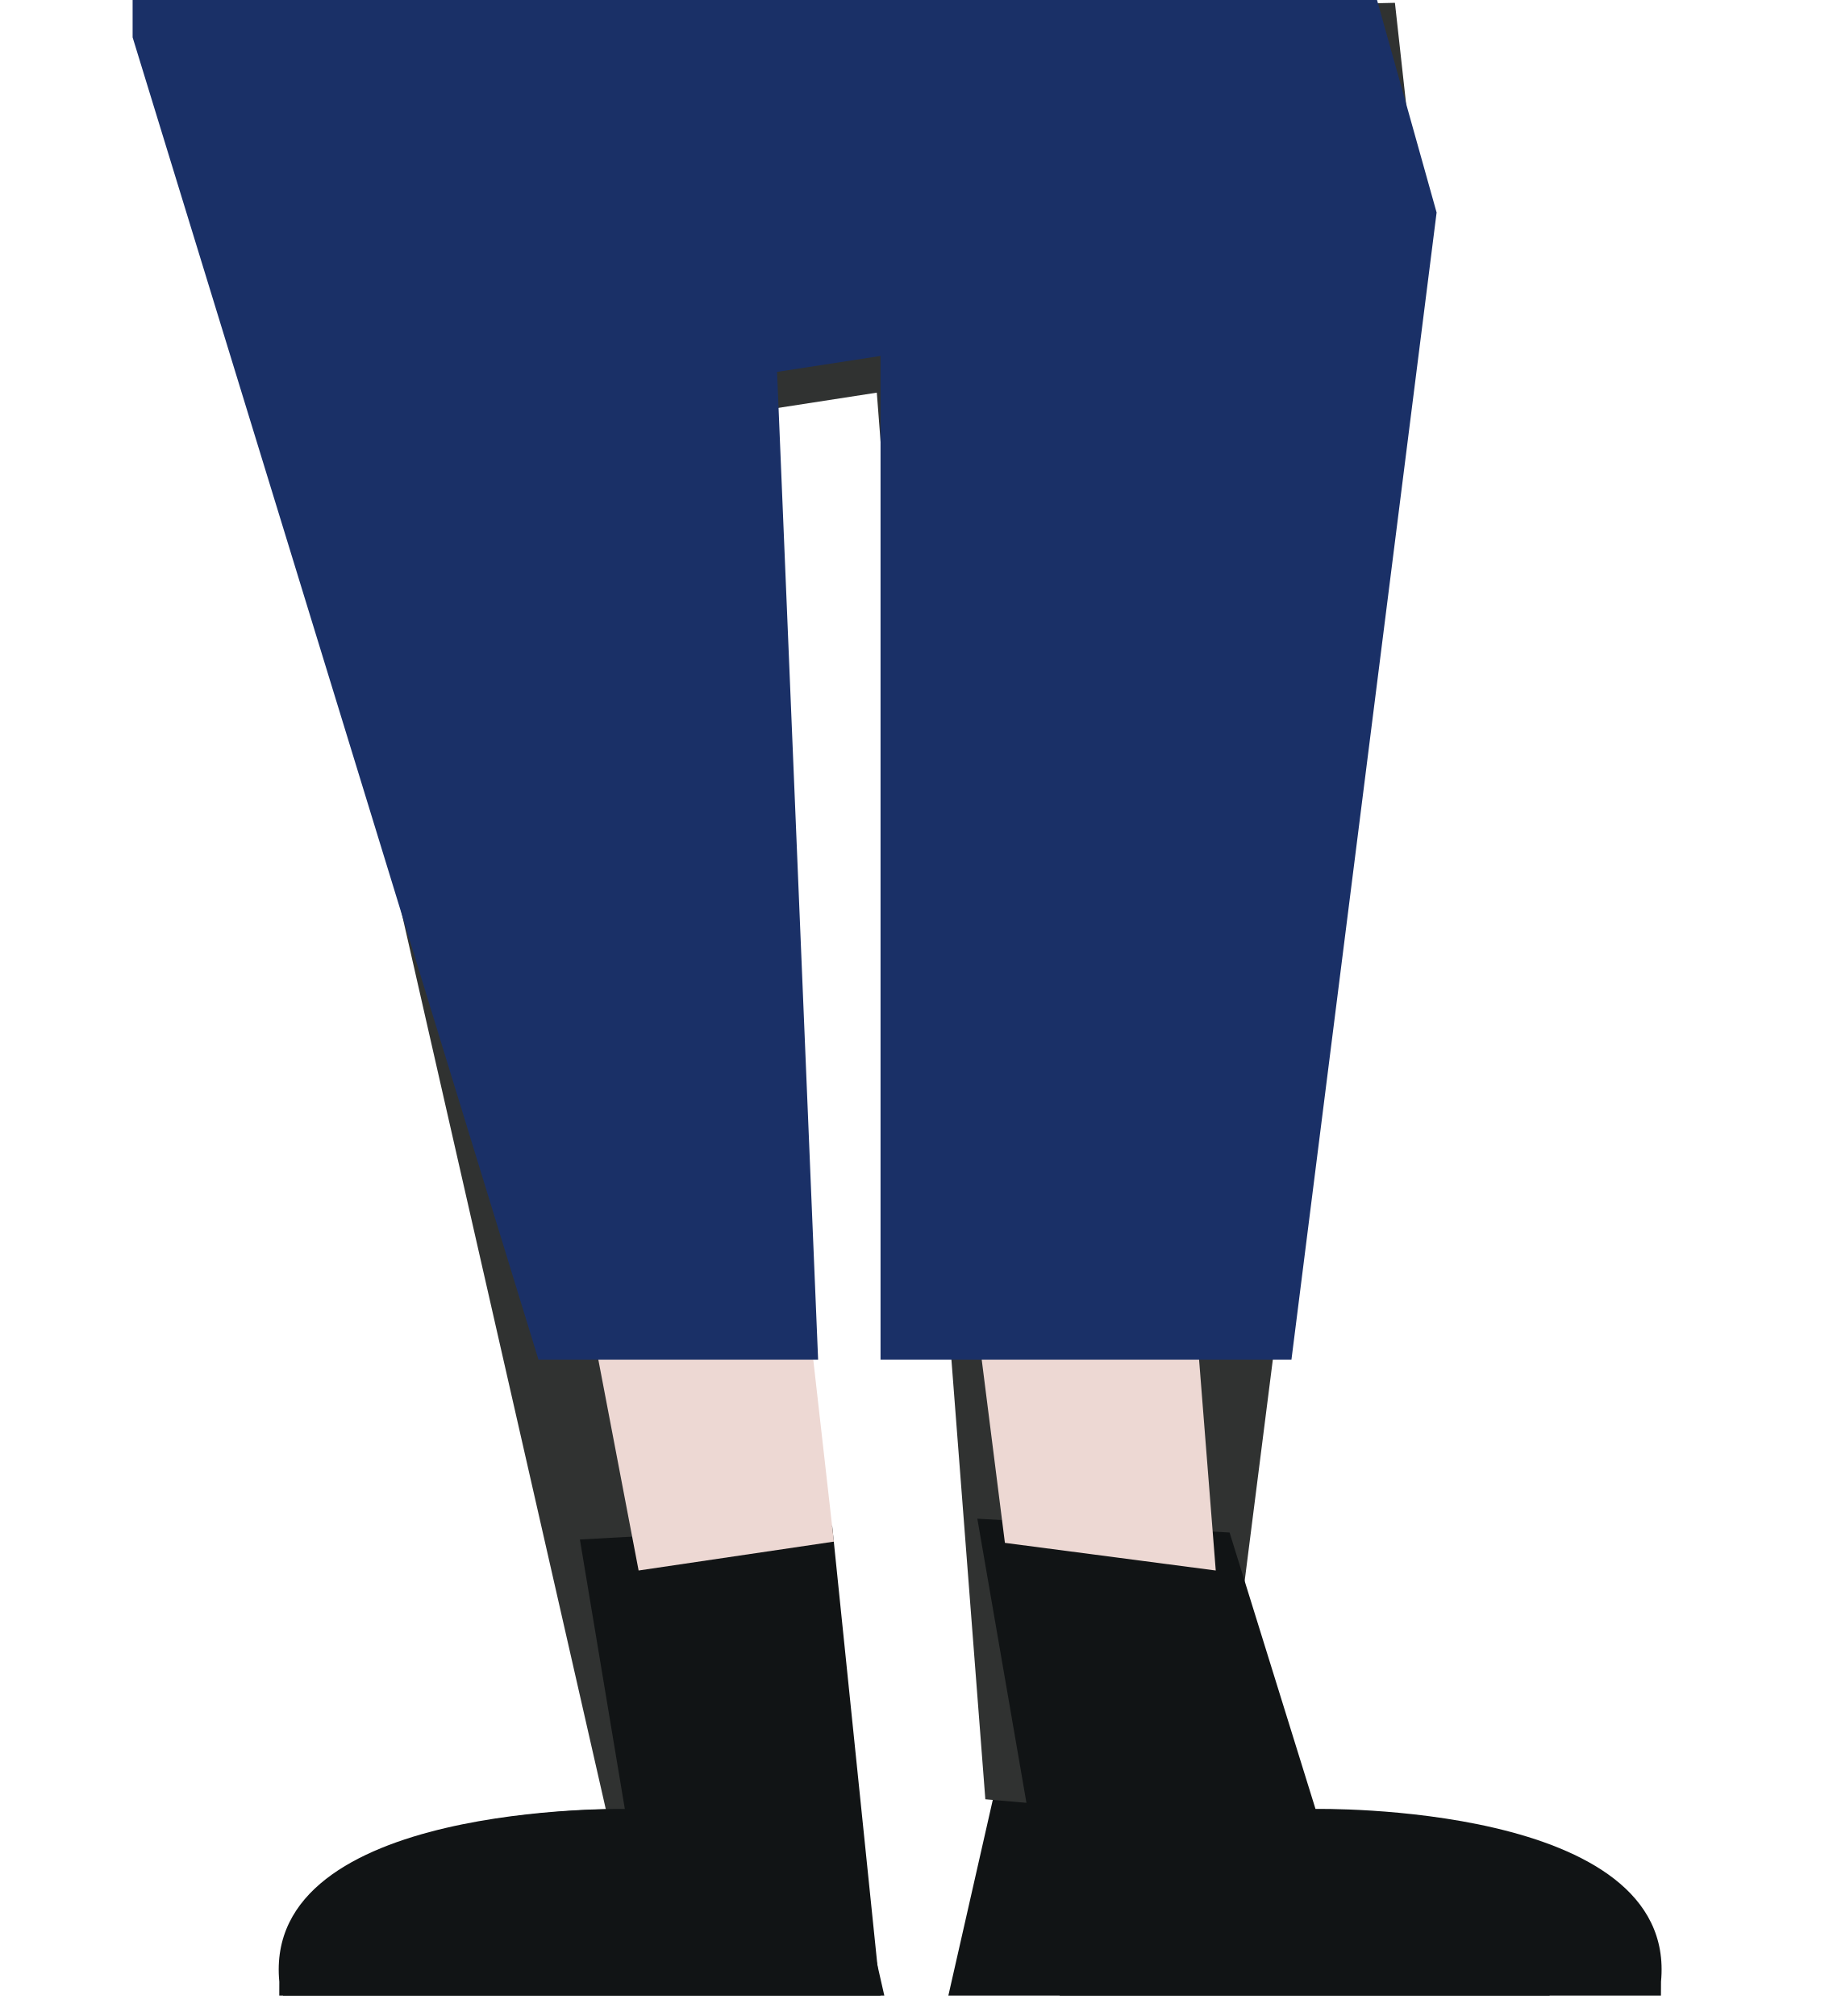
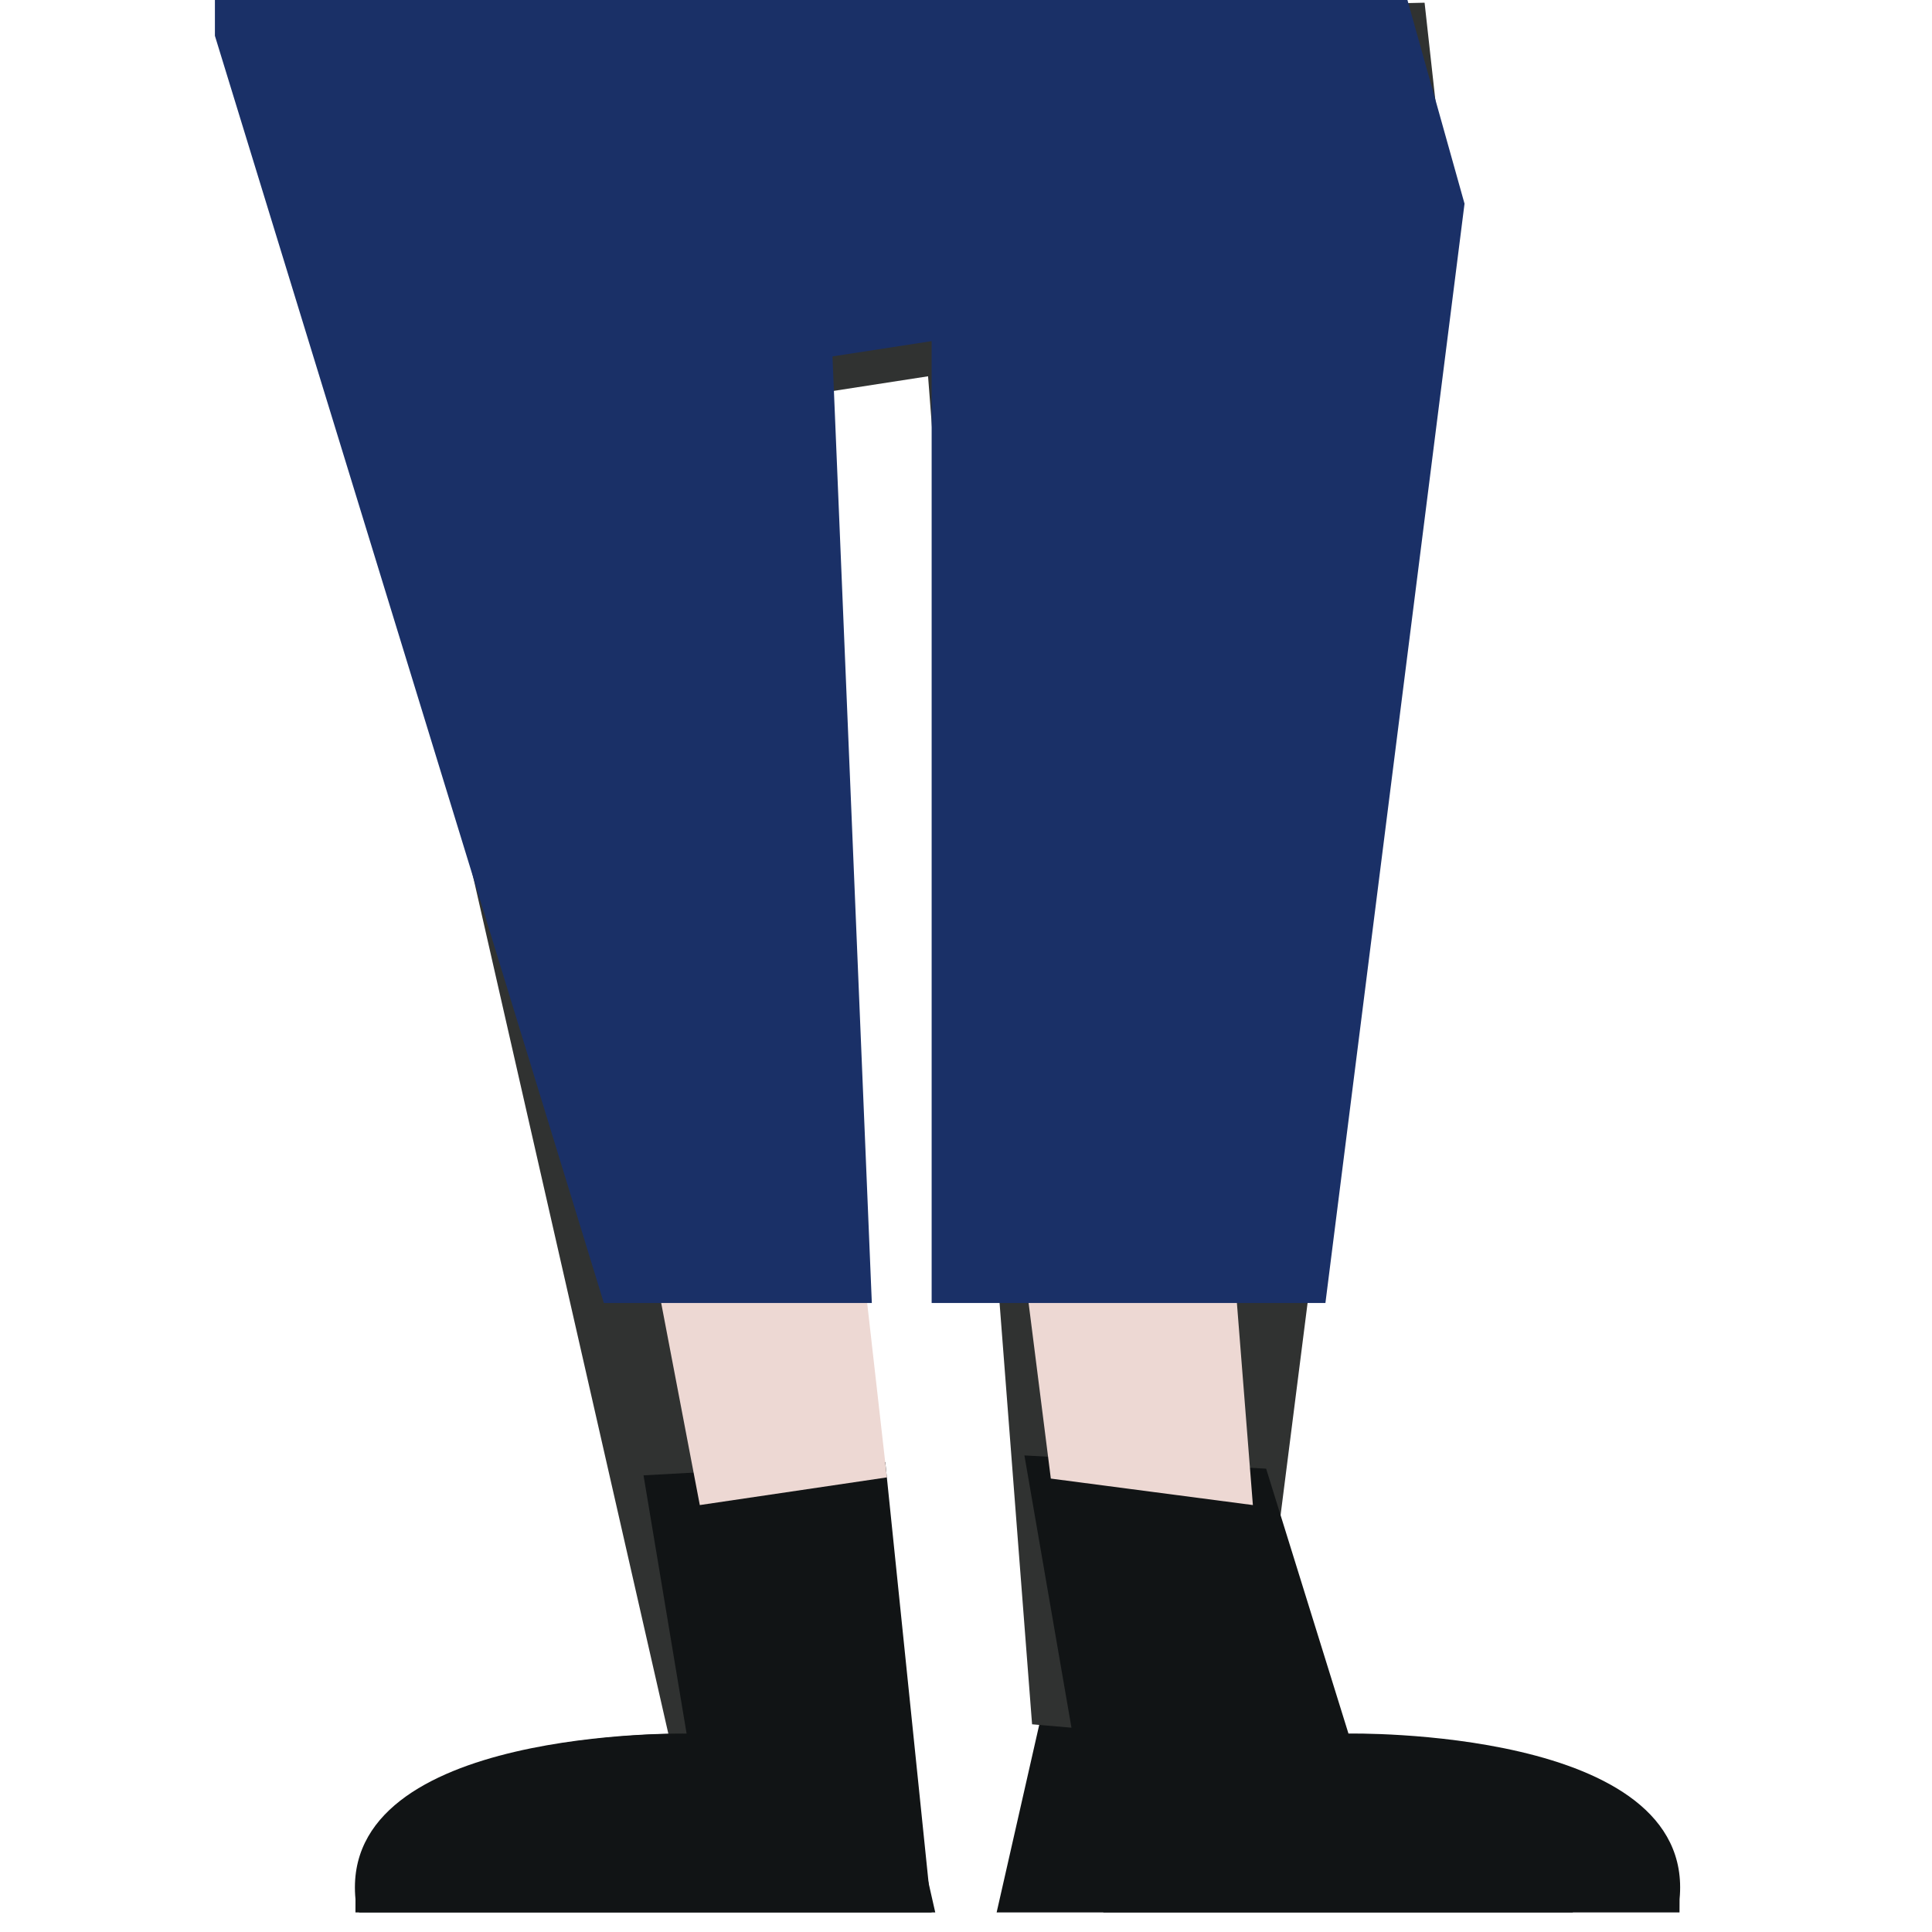
- <svg class="center-block" version="1.1" x="0px" y="0px" width="50px" height="55px" viewBox="0 0 50 55" enable-background="new 0 0 50 55" xml:space="preserve">
+ <svg class="center-block" version="1.1" x="0px" y="0px" width="100px" height="100px" viewBox="0 0 50 55" enable-background="new 0 0 50 55" xml:space="preserve">
  <polygon fill="#EDD8D3" points="25.729,27.953 27.518,51.694 33.27,52.96 32.139,28.955" />
  <polygon fill="#EDD8D3" points="14.794,28.966 17.526,53.259 22.852,51.921 21.255,27.953" />
  <path fill="#111415" d="M7.722,54.443c0.377,0,16.403,0,16.403,0l-1.32-5.814l-5.88,0.379l0.225,0.345c0,0-9.898-0.188-9.427,4.714" />
  <path fill="#111415" d="M42.275,54.443c-0.377,0-16.403,0-16.403,0l1.32-5.814l5.881,0.379l-0.226,0.345 c0,0,9.898-0.188,9.428,4.714" />
  <polyline fill="#303231" points="6.369,0.794 6.594,5.757 16.589,49.63 22.646,49.125 21.096,11.149 23.92,10.712 26.881,49.087 33.129,49.63 38.696,5.875 38.055,0.077" />
  <path fill="#111415" d="M7.619,54.443c0.377,0,16.403,0,16.403,0l-1.32-12.821L15.82,42l1.226,7.352 c0,0-9.898-0.188-9.426,4.715" />
  <path fill="#111415" d="M45.312,54.443c-0.376,0-16.401,0-16.401,0l-2.248-13.01l6.881,0.377l2.344,7.541 c0,0,9.896-0.188,9.426,4.713" />
  <polygon fill="#EDD8D3" points="14.69,28.548 17.422,42.846 22.749,42.058 21.151,27.953" />
  <polygon fill="#EDD8D3" points="25.625,27.953 27.415,42.092 33.167,42.846 32.036,28.548" />
  <polygon fill="#1A3067" points="3.618,0 3.618,1.019 14.69,37.093 22.319,37.093 21.199,10.146 24.022,9.711 24.022,37.093 35.232,37.093 39.192,5.798 37.567,0" />
</svg>
